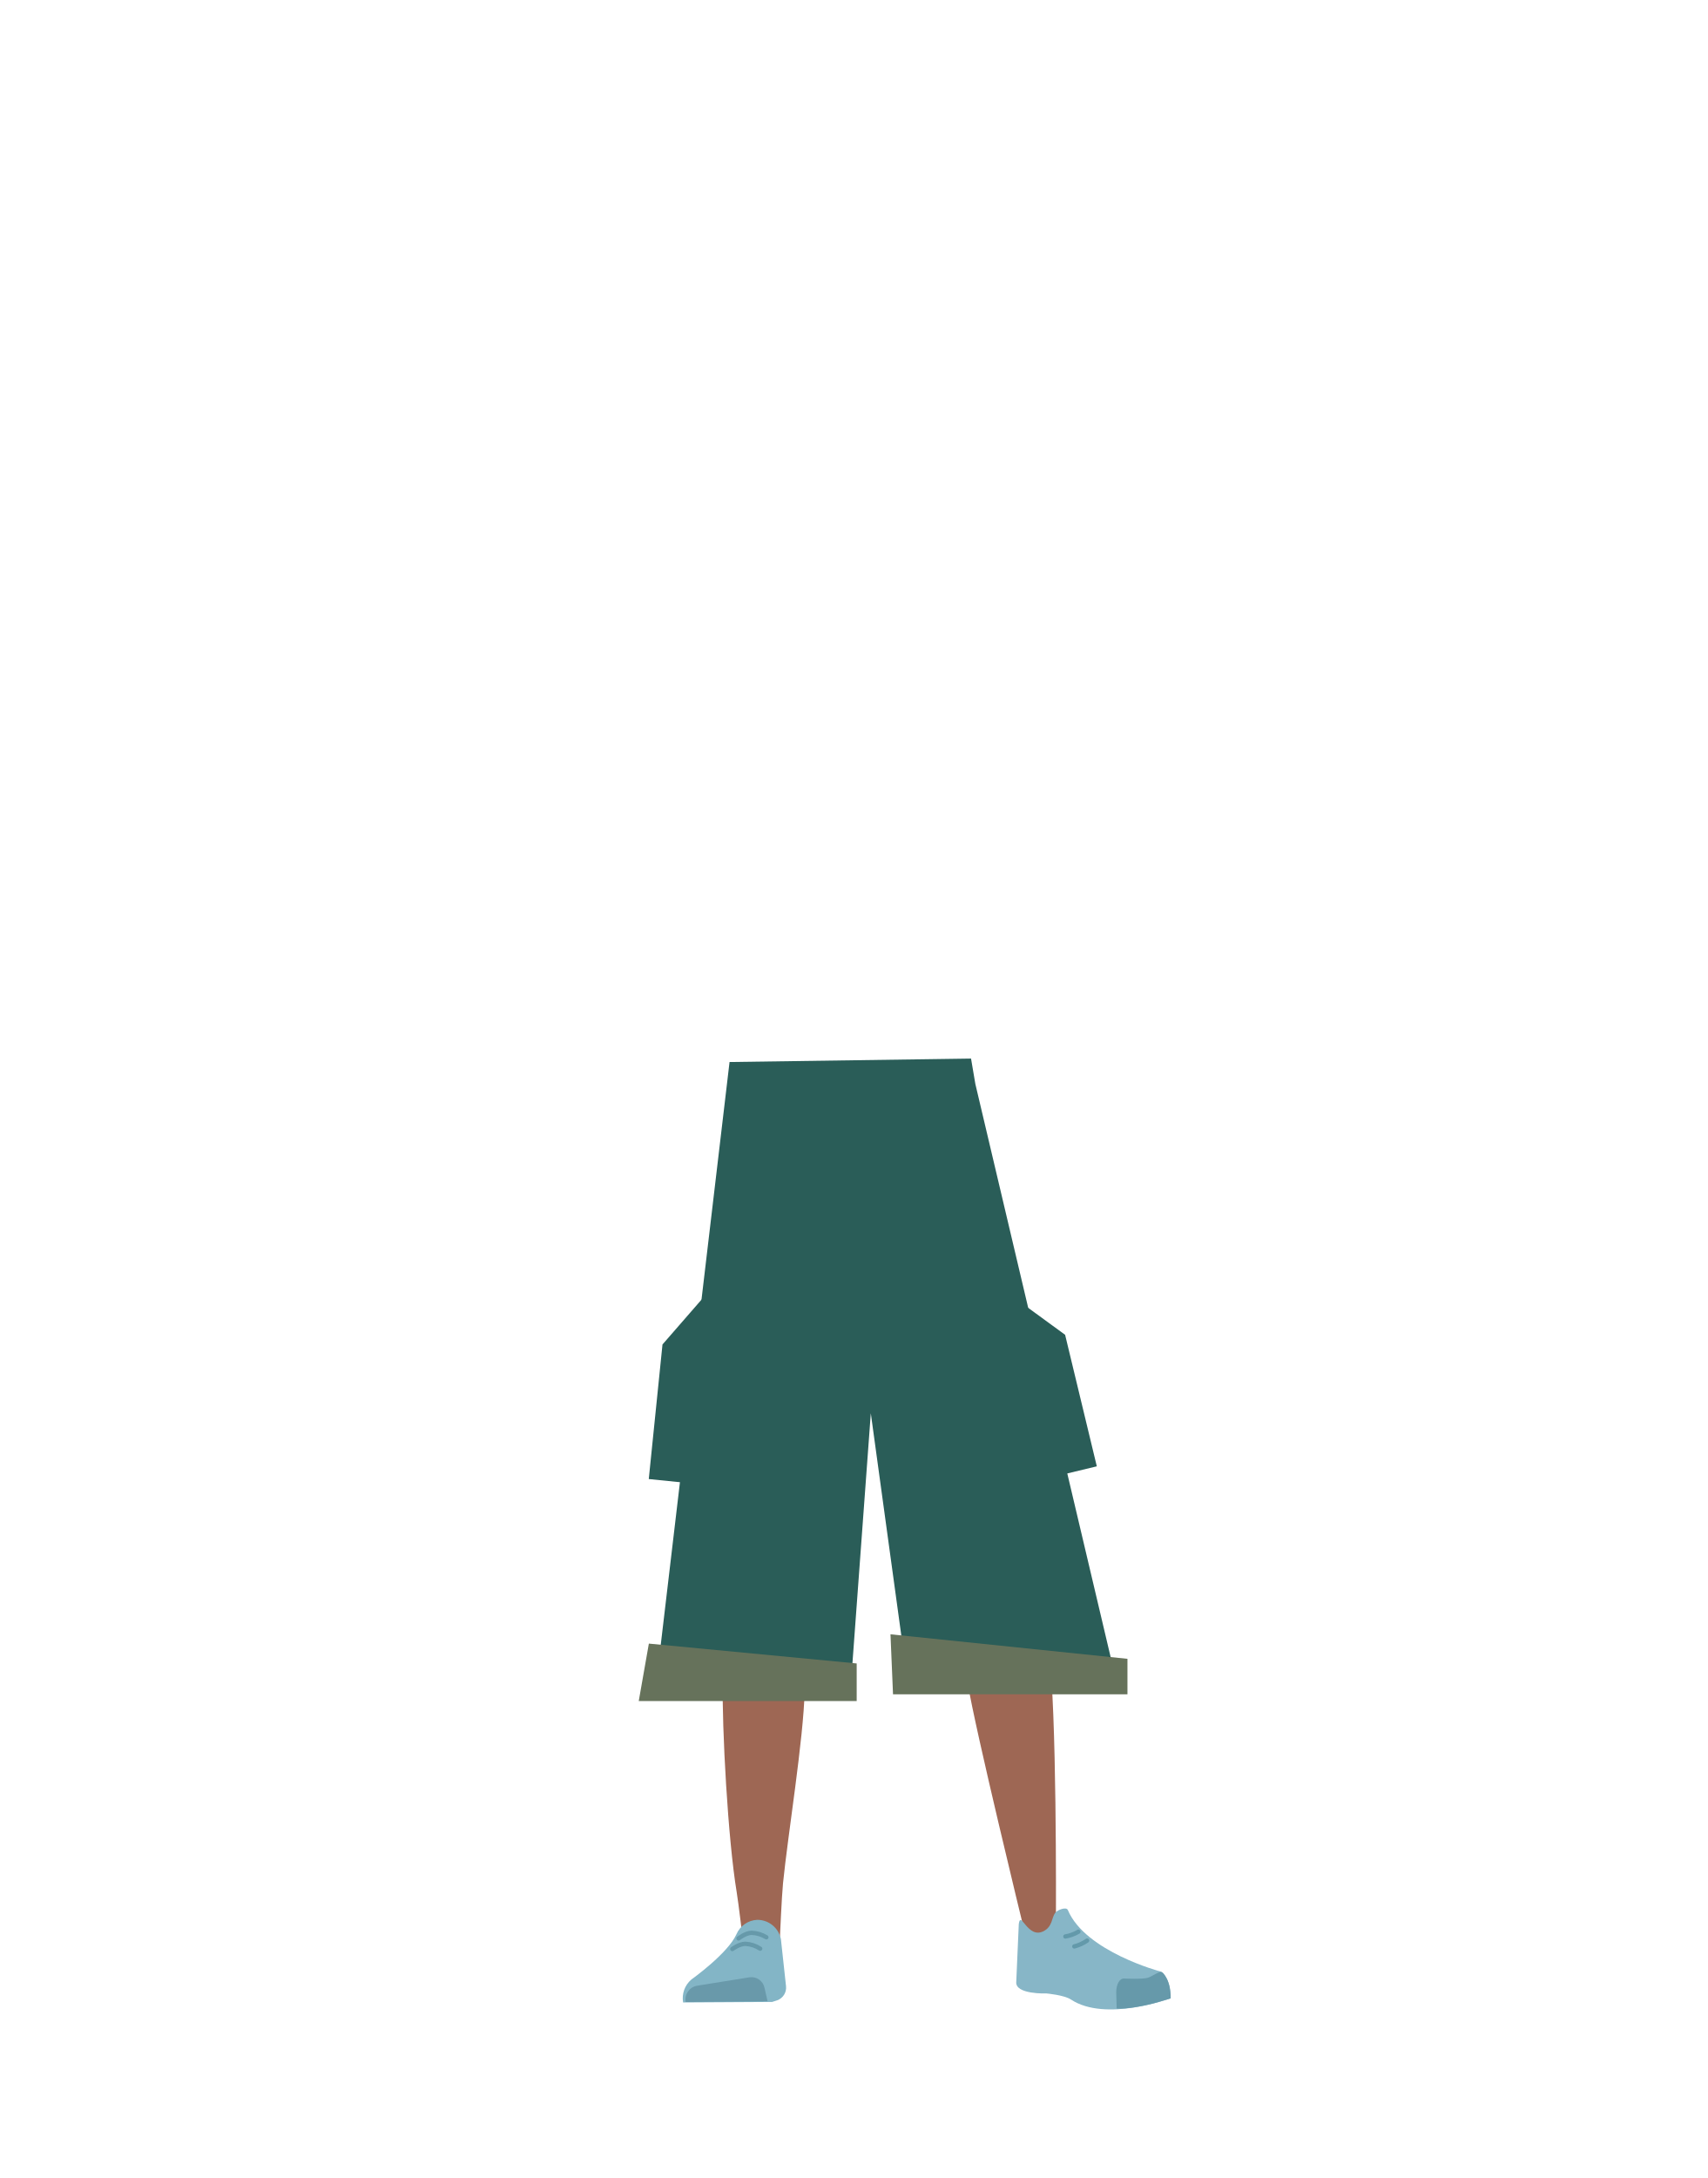
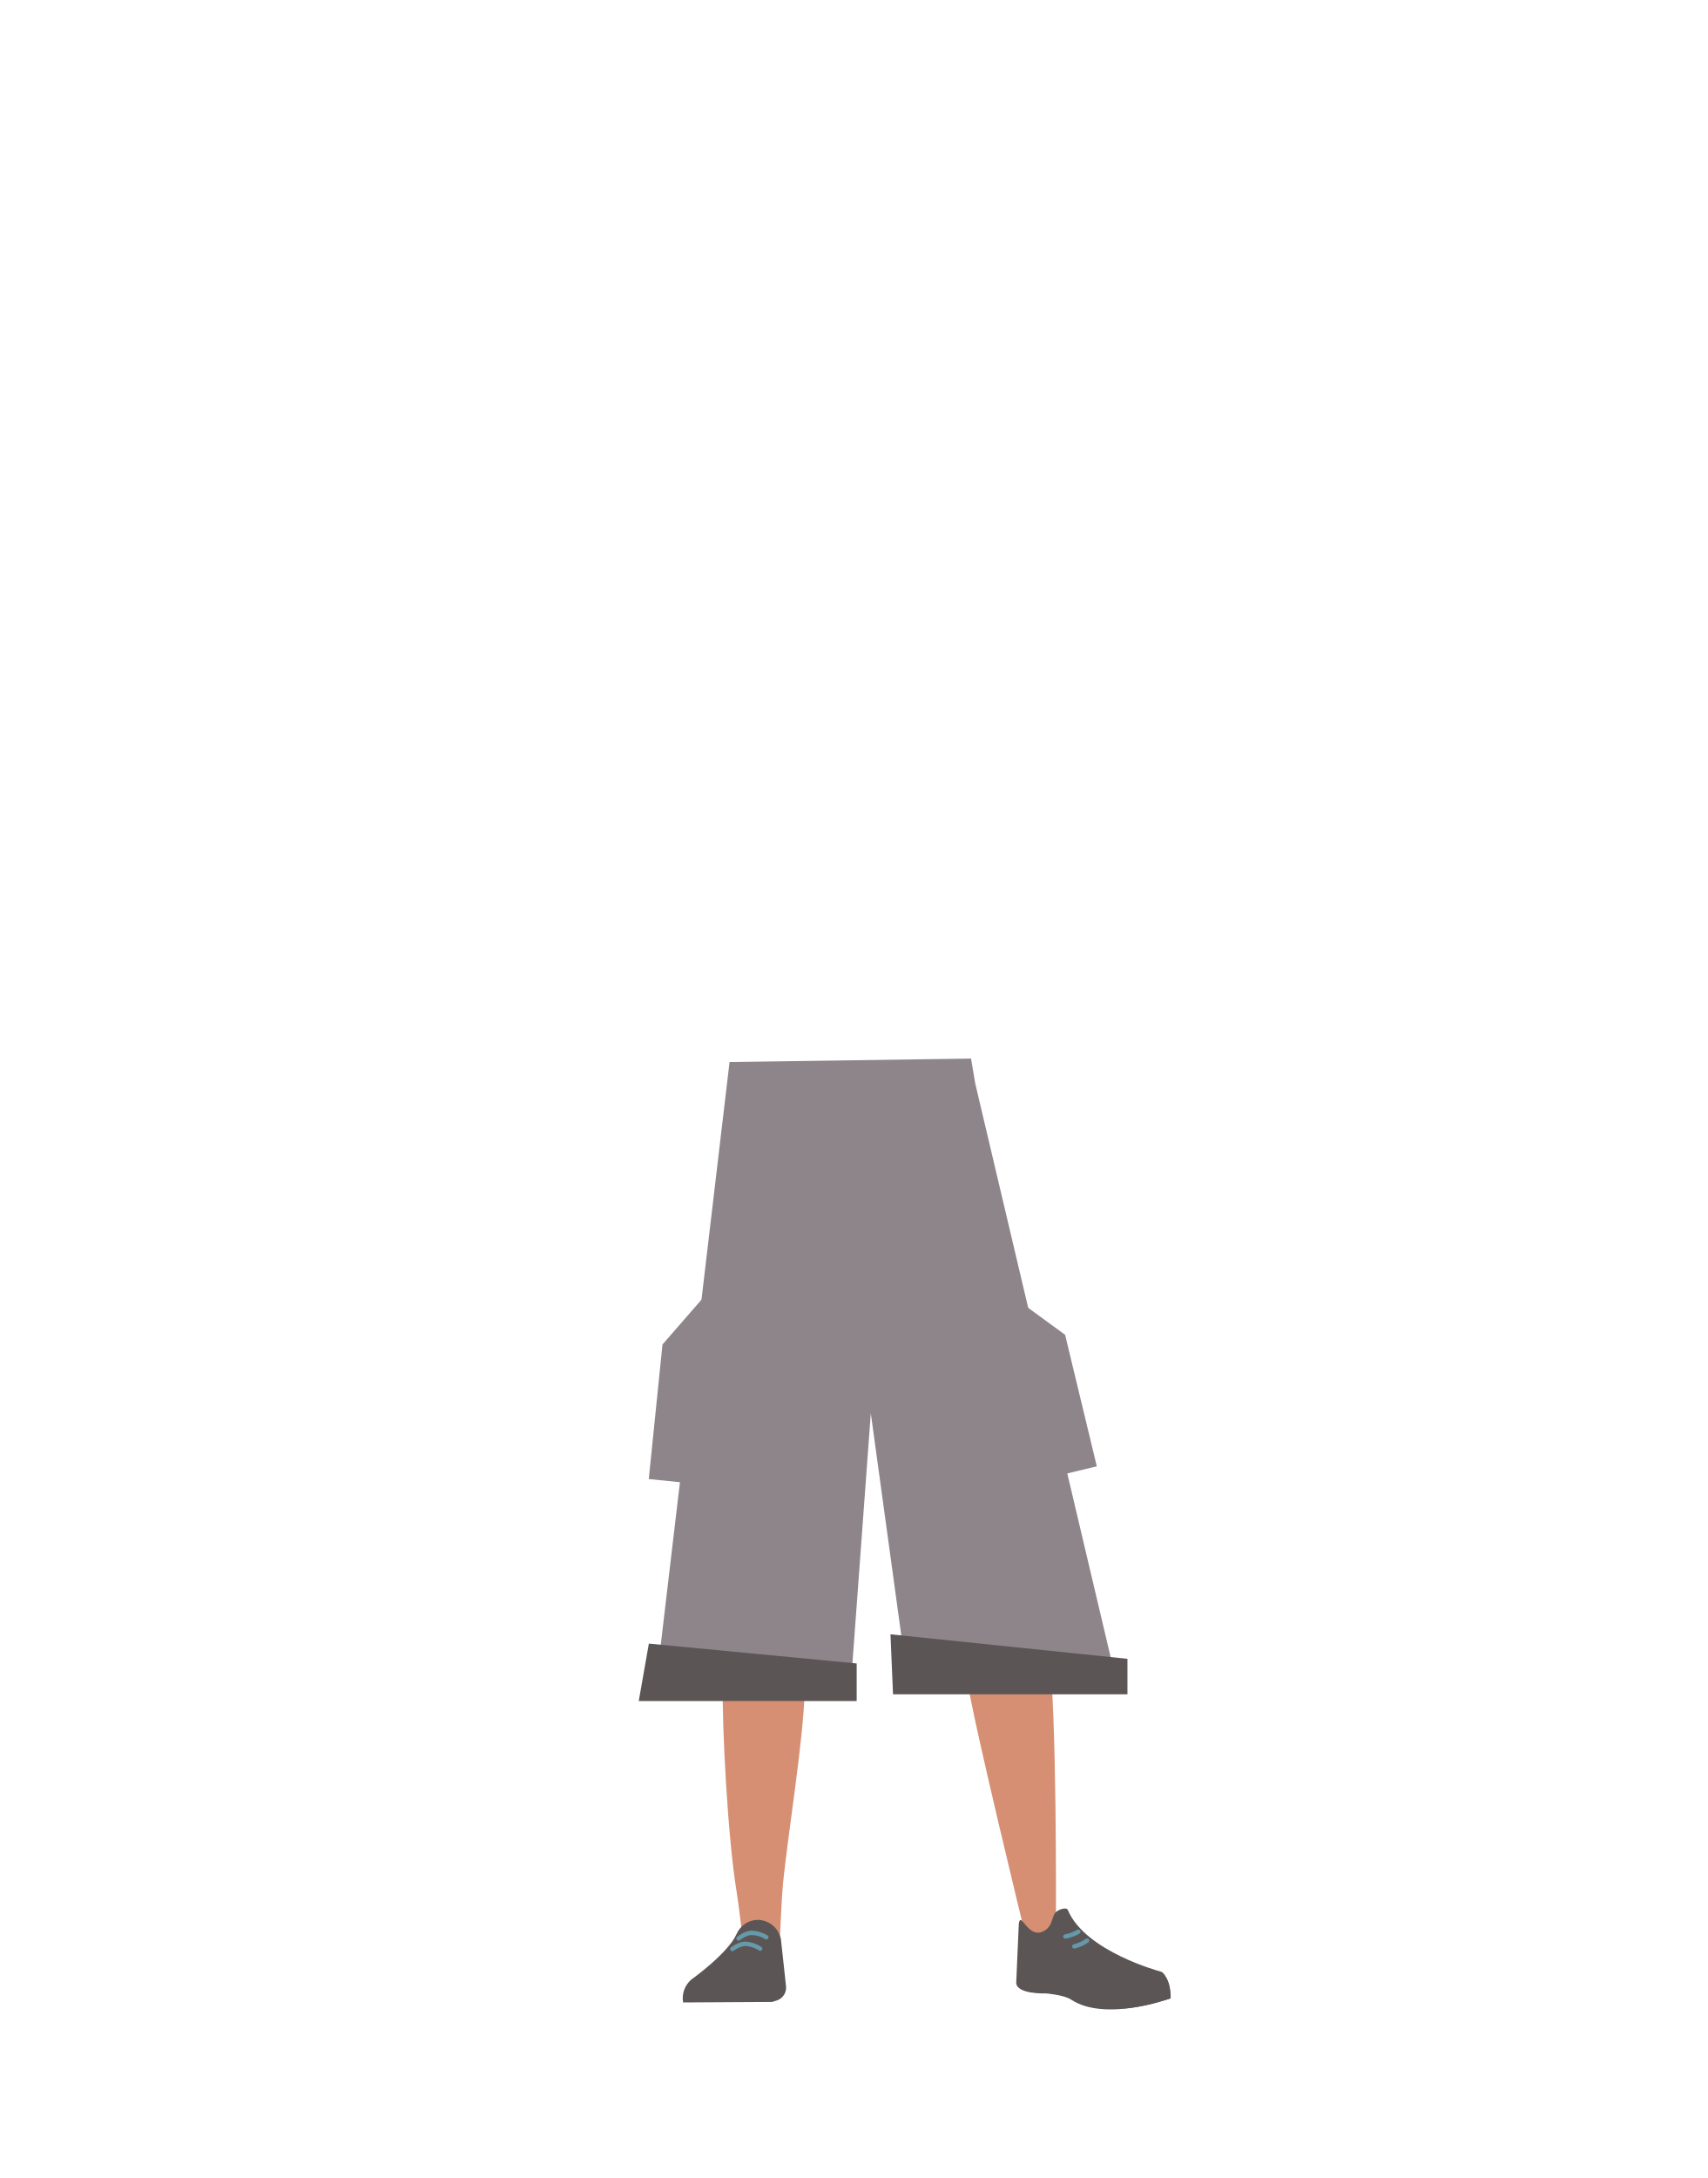
<svg xmlns="http://www.w3.org/2000/svg" id="Calque_9" data-name="Calque 9" viewBox="0 0 788 1005">
  <defs>
-     <style>.cls-1{fill:#9e6754;}.cls-2{fill:#83b5c6;}.cls-3{fill:#6999aa;}.cls-4,.cls-7{fill:none;stroke-linecap:round;stroke-miterlimit:10;stroke-width:2px;}.cls-4{stroke:#69a;}.cls-5{fill:#87b6c7;}.cls-6{fill:#69a;}.cls-7{stroke:#6399aa;}.cls-8{fill:#2a5d58;}.cls-9{fill:#66725b;}</style>
+     <style>.cls-1{fill:#d68f72;}.cls-2{fill:#5b5655;}.cls-3,.cls-4{fill:none;stroke-linecap:round;stroke-miterlimit:10;stroke-width:2px;}.cls-3{stroke:#69a;}.cls-4{stroke:#6399aa;}.cls-5{fill:#8e858b;}</style>
  </defs>
  <path class="cls-1" d="M334.37,726.23c1.21,10.93,8.45,19.2,16.94,19.37h0c8.12.16,15.06-7.14,16.58-17.43,0,0,8.81-73.39,9-99.72.05-6.23-1.58-24.89-1.58-24.89l-3.93-43.46s-2.75-20.48-19.52-23c-19.32-2.9-19.65,10.51-19.65,10.51s-6.18,69-6,90.9C326.46,658.65,334.37,726.23,334.37,726.23Z" />
  <path class="cls-1" d="M472.24,718.08c.76,11-4.87,20.41-13.19,22.1h0c-8,1.61-16.1-4.32-19.44-14.17,0,0-21.83-70.62-26.76-96.49-1.16-6.12-2.91-24.77-2.91-24.77L406,561.3s-1-20.65,15.08-26.14c18.48-6.32,21.22,6.82,21.22,6.82s18.46,66.81,22.17,88.35C467.9,650.18,472.24,718.08,472.24,718.08Z" />
  <path class="cls-1" d="M351.25,708.87c-9.22.2-14.6,5.28-16,13.44,0,0-1.46,36.38-1.7,51.71C333.18,798.59,336,848.73,340,873c.88,5.3,2.76,21.33,2.76,21.33a8.91,8.91,0,0,0,9,8h0a8.92,8.92,0,0,0,8.23-8.65s.8-18.54,1.41-24.68c2.22-22.28,9.49-66.56,10-89,.31-13.48-2.3-54.79-2.3-54.79-1-13.57-10-16.24-17.93-16.36Z" />
  <path class="cls-1" d="M456.44,701.23c9.12-1.34,15.14,2.86,17.66,10.82,0,0,7.51,34.32,9.9,49.68,3.84,24.62,3.37,122,3.37,122,.07,4.89.24,11.39-4.22,11.92h0c-4.39.52-9.78-1.46-10.71-6.15,0,0-22.24-91-25.91-113.39-2.21-13.5-5.46-55.42-5.46-55.42-.91-13.8,7.6-18,15.37-19.44Z" />
  <path class="cls-2" d="M349.53,885.87h0a10.93,10.93,0,0,0-9.62,6.64h0c-4,8.94-20.83,20.92-20.83,20.92A11.3,11.3,0,0,0,315.29,924h0l41.09-.24,2.31-.74a6.2,6.2,0,0,0,4.1-6.5l-2.36-21.7A11.09,11.09,0,0,0,349.53,885.87Z" />
-   <path class="cls-3" d="M316.47,923.8h0a6.47,6.47,0,0,1,5.13-7.5L346,912.38a6.14,6.14,0,0,1,6.86,4.9l1.41,6.16Z" />
-   <path class="cls-4" d="M340.87,894.46s3.17-2.52,6-2.6a14,14,0,0,1,6.84,2.06" />
-   <path class="cls-4" d="M338,899.35s3.23-2.43,6.07-2.42a14,14,0,0,1,6.79,2.25" />
-   <path class="cls-5" d="M481.57,891.15c4.24-2.12,3.75-6.12,5.38-8.42,1-1.4,5.21-3.06,5.91-1.38,8.1,19.23,42.79,28.38,42.79,28.38,3.78,3.11,4.8,7.64,4.32,12.46h0s-29.75,11-45.67.46c-3.19-2.11-11.33-2.81-11.33-2.81s-14.52.56-13.92-5.37l1.17-26.72C471.11,881.29,474.29,894.79,481.57,891.15Z" />
-   <path class="cls-6" d="M540.32,922.13c.23-7.84-3.45-12.54-4.61-12.28-1.69.36-4.32,2.3-6,2.77-2.65.74-10.82.34-10.82.34-2.09-.17-3.7,2.59-3.7,6.35l.2,7.49s5,.6,16.63-2.28C534,924,540.32,922.13,540.32,922.13Z" />
-   <path class="cls-7" d="M497.72,891.36a17.72,17.72,0,0,1-6,2.19" />
-   <path class="cls-7" d="M501.75,895.45a18.41,18.41,0,0,1-5.9,2.69" />
-   <polygon class="cls-8" points="302.55 779.42 392.56 779.42 401.92 652.13 419.33 778.96 515.2 775.6 450.17 500.17 448.18 488.46 336.72 490.05 302.55 779.42" />
-   <polygon class="cls-8" points="323.03 684.88 299.44 682.48 305.77 620.38 328.46 594.32 323.03 684.88" />
-   <polygon class="cls-8" points="483.19 682.16 506.23 676.61 491.6 615.92 462.01 594.32 483.19 682.16" />
-   <polygon class="cls-9" points="395.4 784.92 294.81 784.92 299.48 758.41 395.4 767.57 395.4 784.92" />
-   <polygon class="cls-9" points="520.37 781.8 412.17 781.8 411 754.12 520.37 765.43 520.37 781.8" />
+   <path class="cls-2" d="M316.47,923.8h0a6.47,6.47,0,0,1,5.13-7.5L346,912.38a6.14,6.14,0,0,1,6.86,4.9l1.41,6.16Z" />
+   <path class="cls-3" d="M340.87,894.46s3.17-2.52,6-2.6a14,14,0,0,1,6.84,2.06" />
+   <path class="cls-3" d="M338,899.35s3.23-2.43,6.07-2.42a14,14,0,0,1,6.79,2.25" />
+   <path class="cls-2" d="M481.57,891.15c4.24-2.12,3.75-6.12,5.38-8.42,1-1.4,5.21-3.06,5.91-1.38,8.1,19.23,42.79,28.38,42.79,28.38,3.78,3.11,4.8,7.64,4.32,12.46h0s-29.75,11-45.67.46c-3.19-2.11-11.33-2.81-11.33-2.81s-14.52.56-13.92-5.37l1.17-26.72C471.11,881.29,474.29,894.79,481.57,891.15Z" />
+   <path class="cls-2" d="M540.32,922.13c.23-7.84-3.45-12.54-4.61-12.28-1.69.36-4.32,2.3-6,2.77-2.65.74-10.82.34-10.82.34-2.09-.17-3.7,2.59-3.7,6.35l.2,7.49s5,.6,16.63-2.28C534,924,540.32,922.13,540.32,922.13Z" />
+   <path class="cls-4" d="M497.72,891.36a17.72,17.72,0,0,1-6,2.19" />
+   <path class="cls-4" d="M501.75,895.45a18.41,18.41,0,0,1-5.9,2.69" />
+   <polygon class="cls-5" points="302.55 779.42 392.56 779.42 401.92 652.13 419.33 778.96 515.2 775.6 450.17 500.17 448.18 488.46 336.72 490.05 302.55 779.42" />
+   <polygon class="cls-5" points="323.03 684.88 299.44 682.48 305.77 620.38 328.46 594.32 323.03 684.88" />
+   <polygon class="cls-5" points="483.19 682.16 506.23 676.61 491.6 615.92 462.01 594.32 483.19 682.16" />
+   <polygon class="cls-2" points="395.4 784.92 294.81 784.92 299.48 758.41 395.4 767.57 395.4 784.92" />
+   <polygon class="cls-2" points="520.37 781.8 412.17 781.8 411 754.12 520.37 765.43 520.37 781.8" />
</svg>
